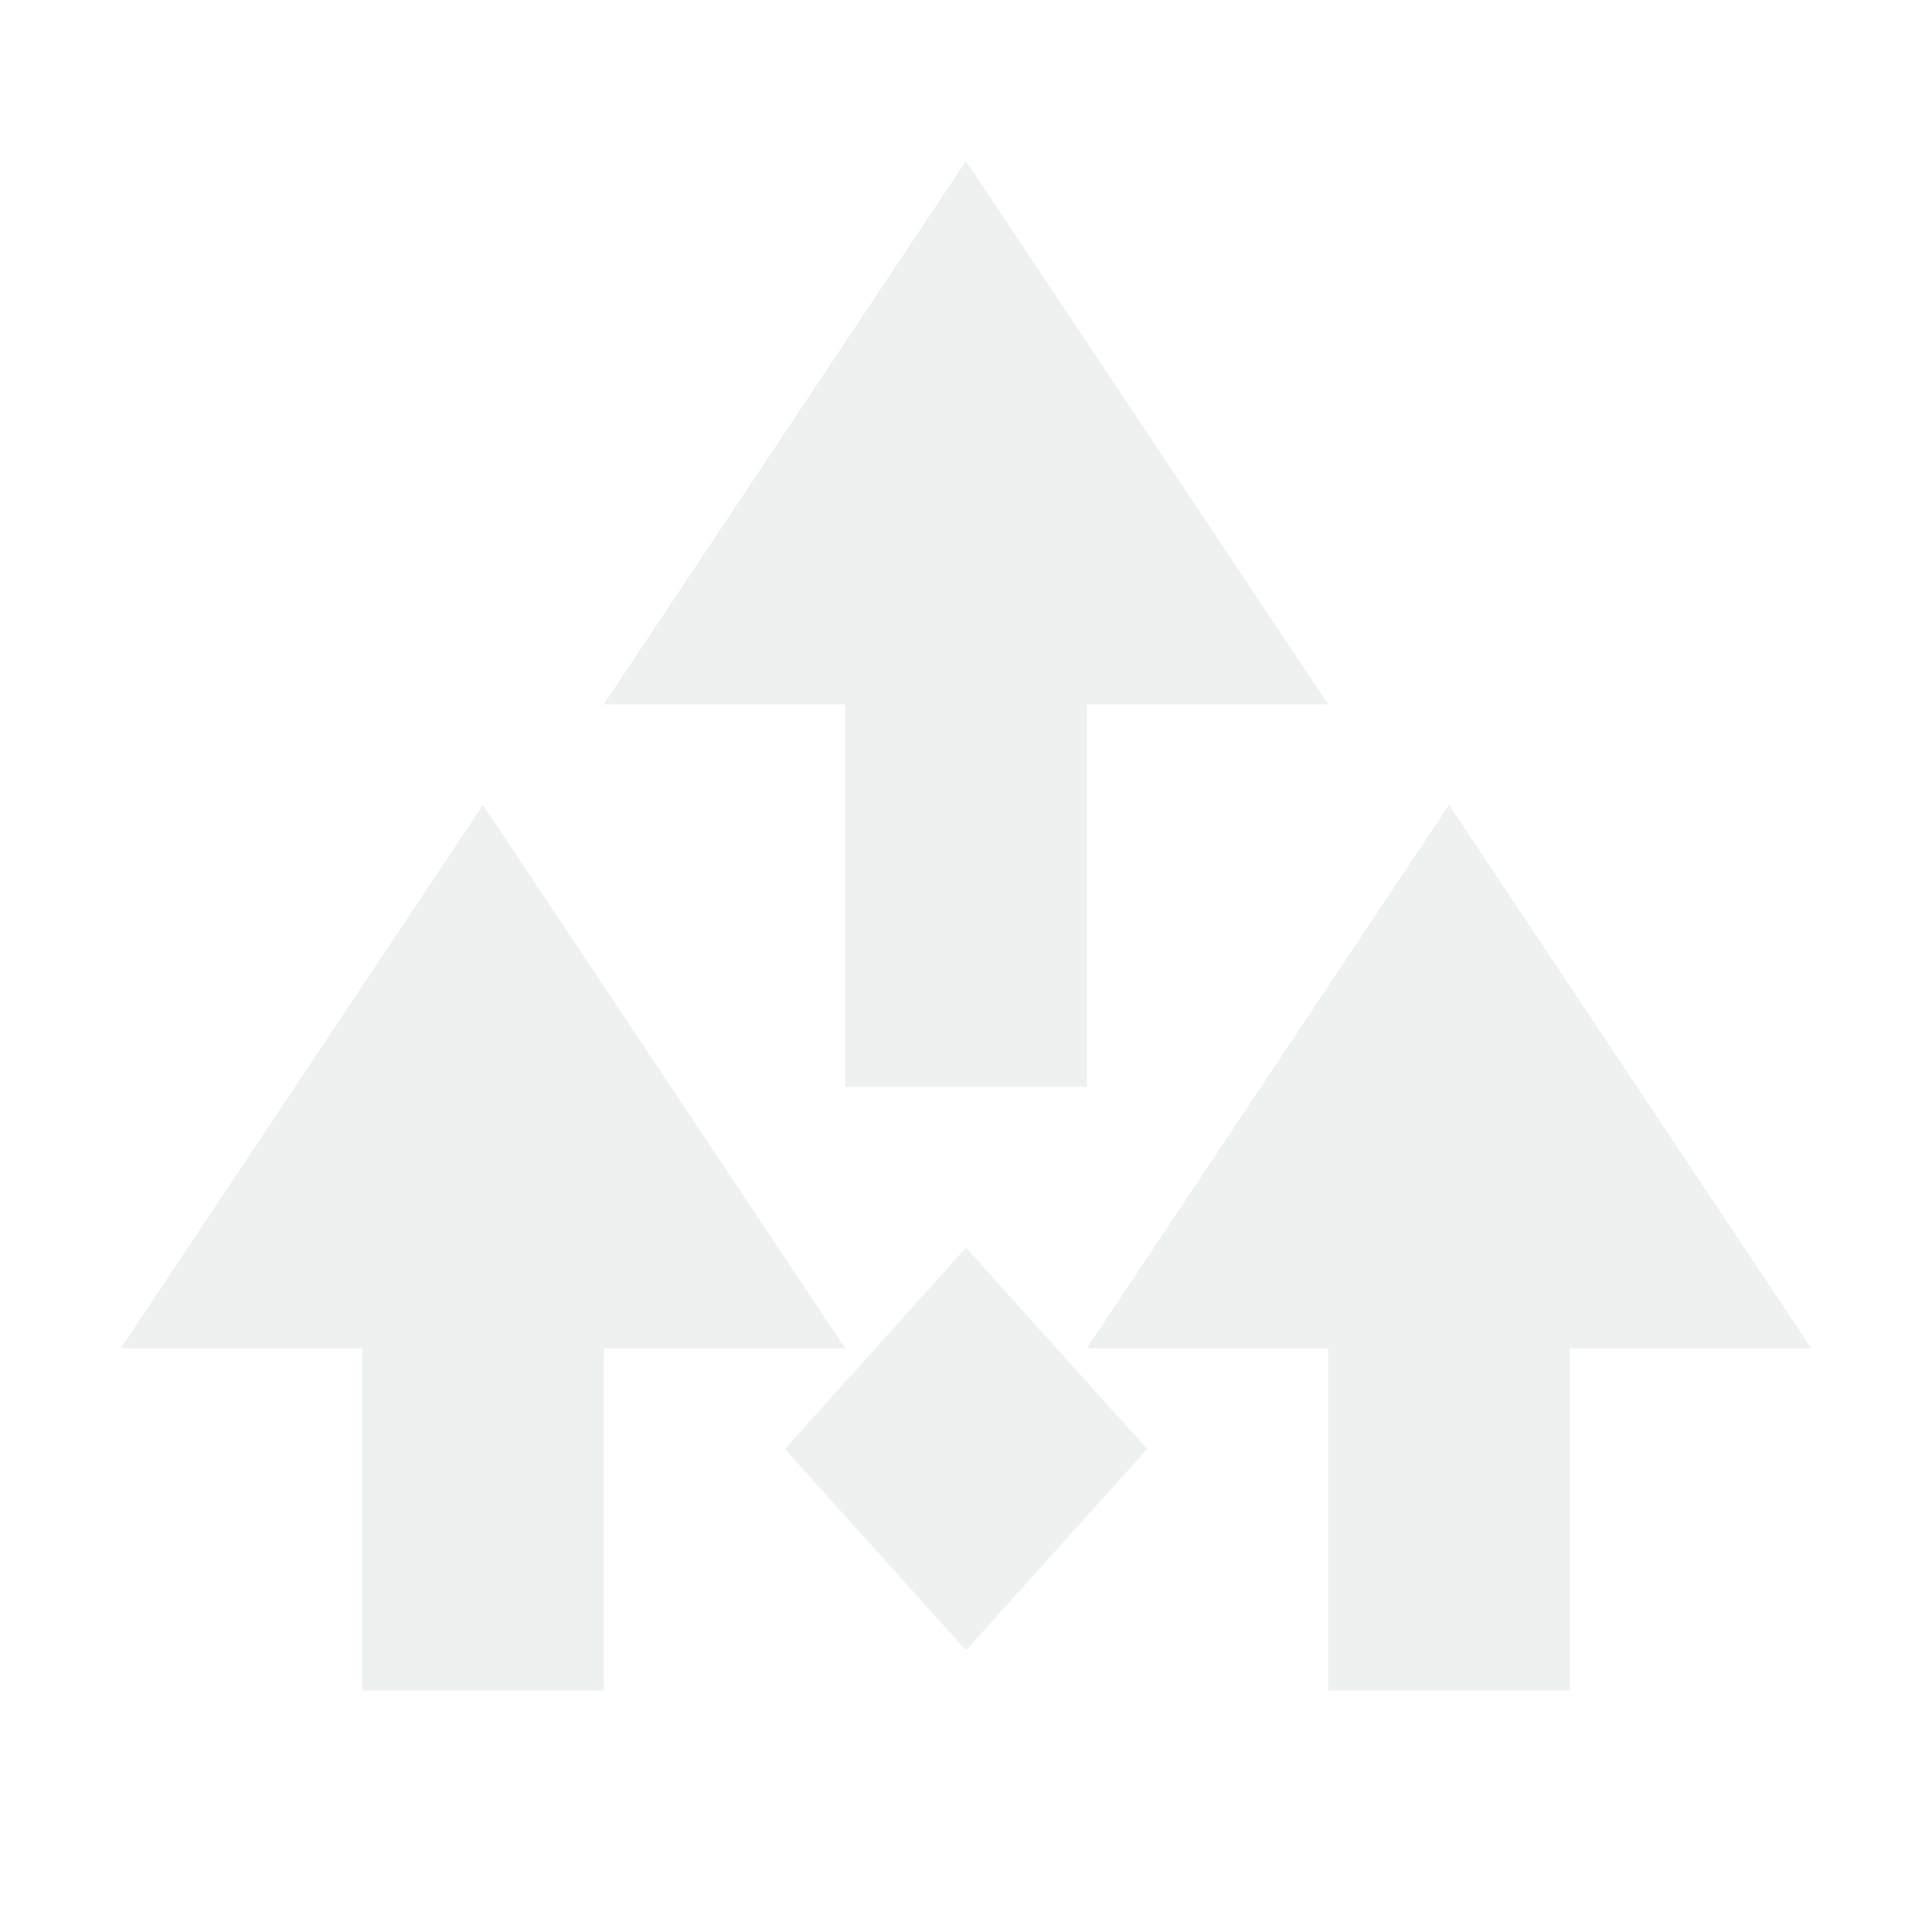
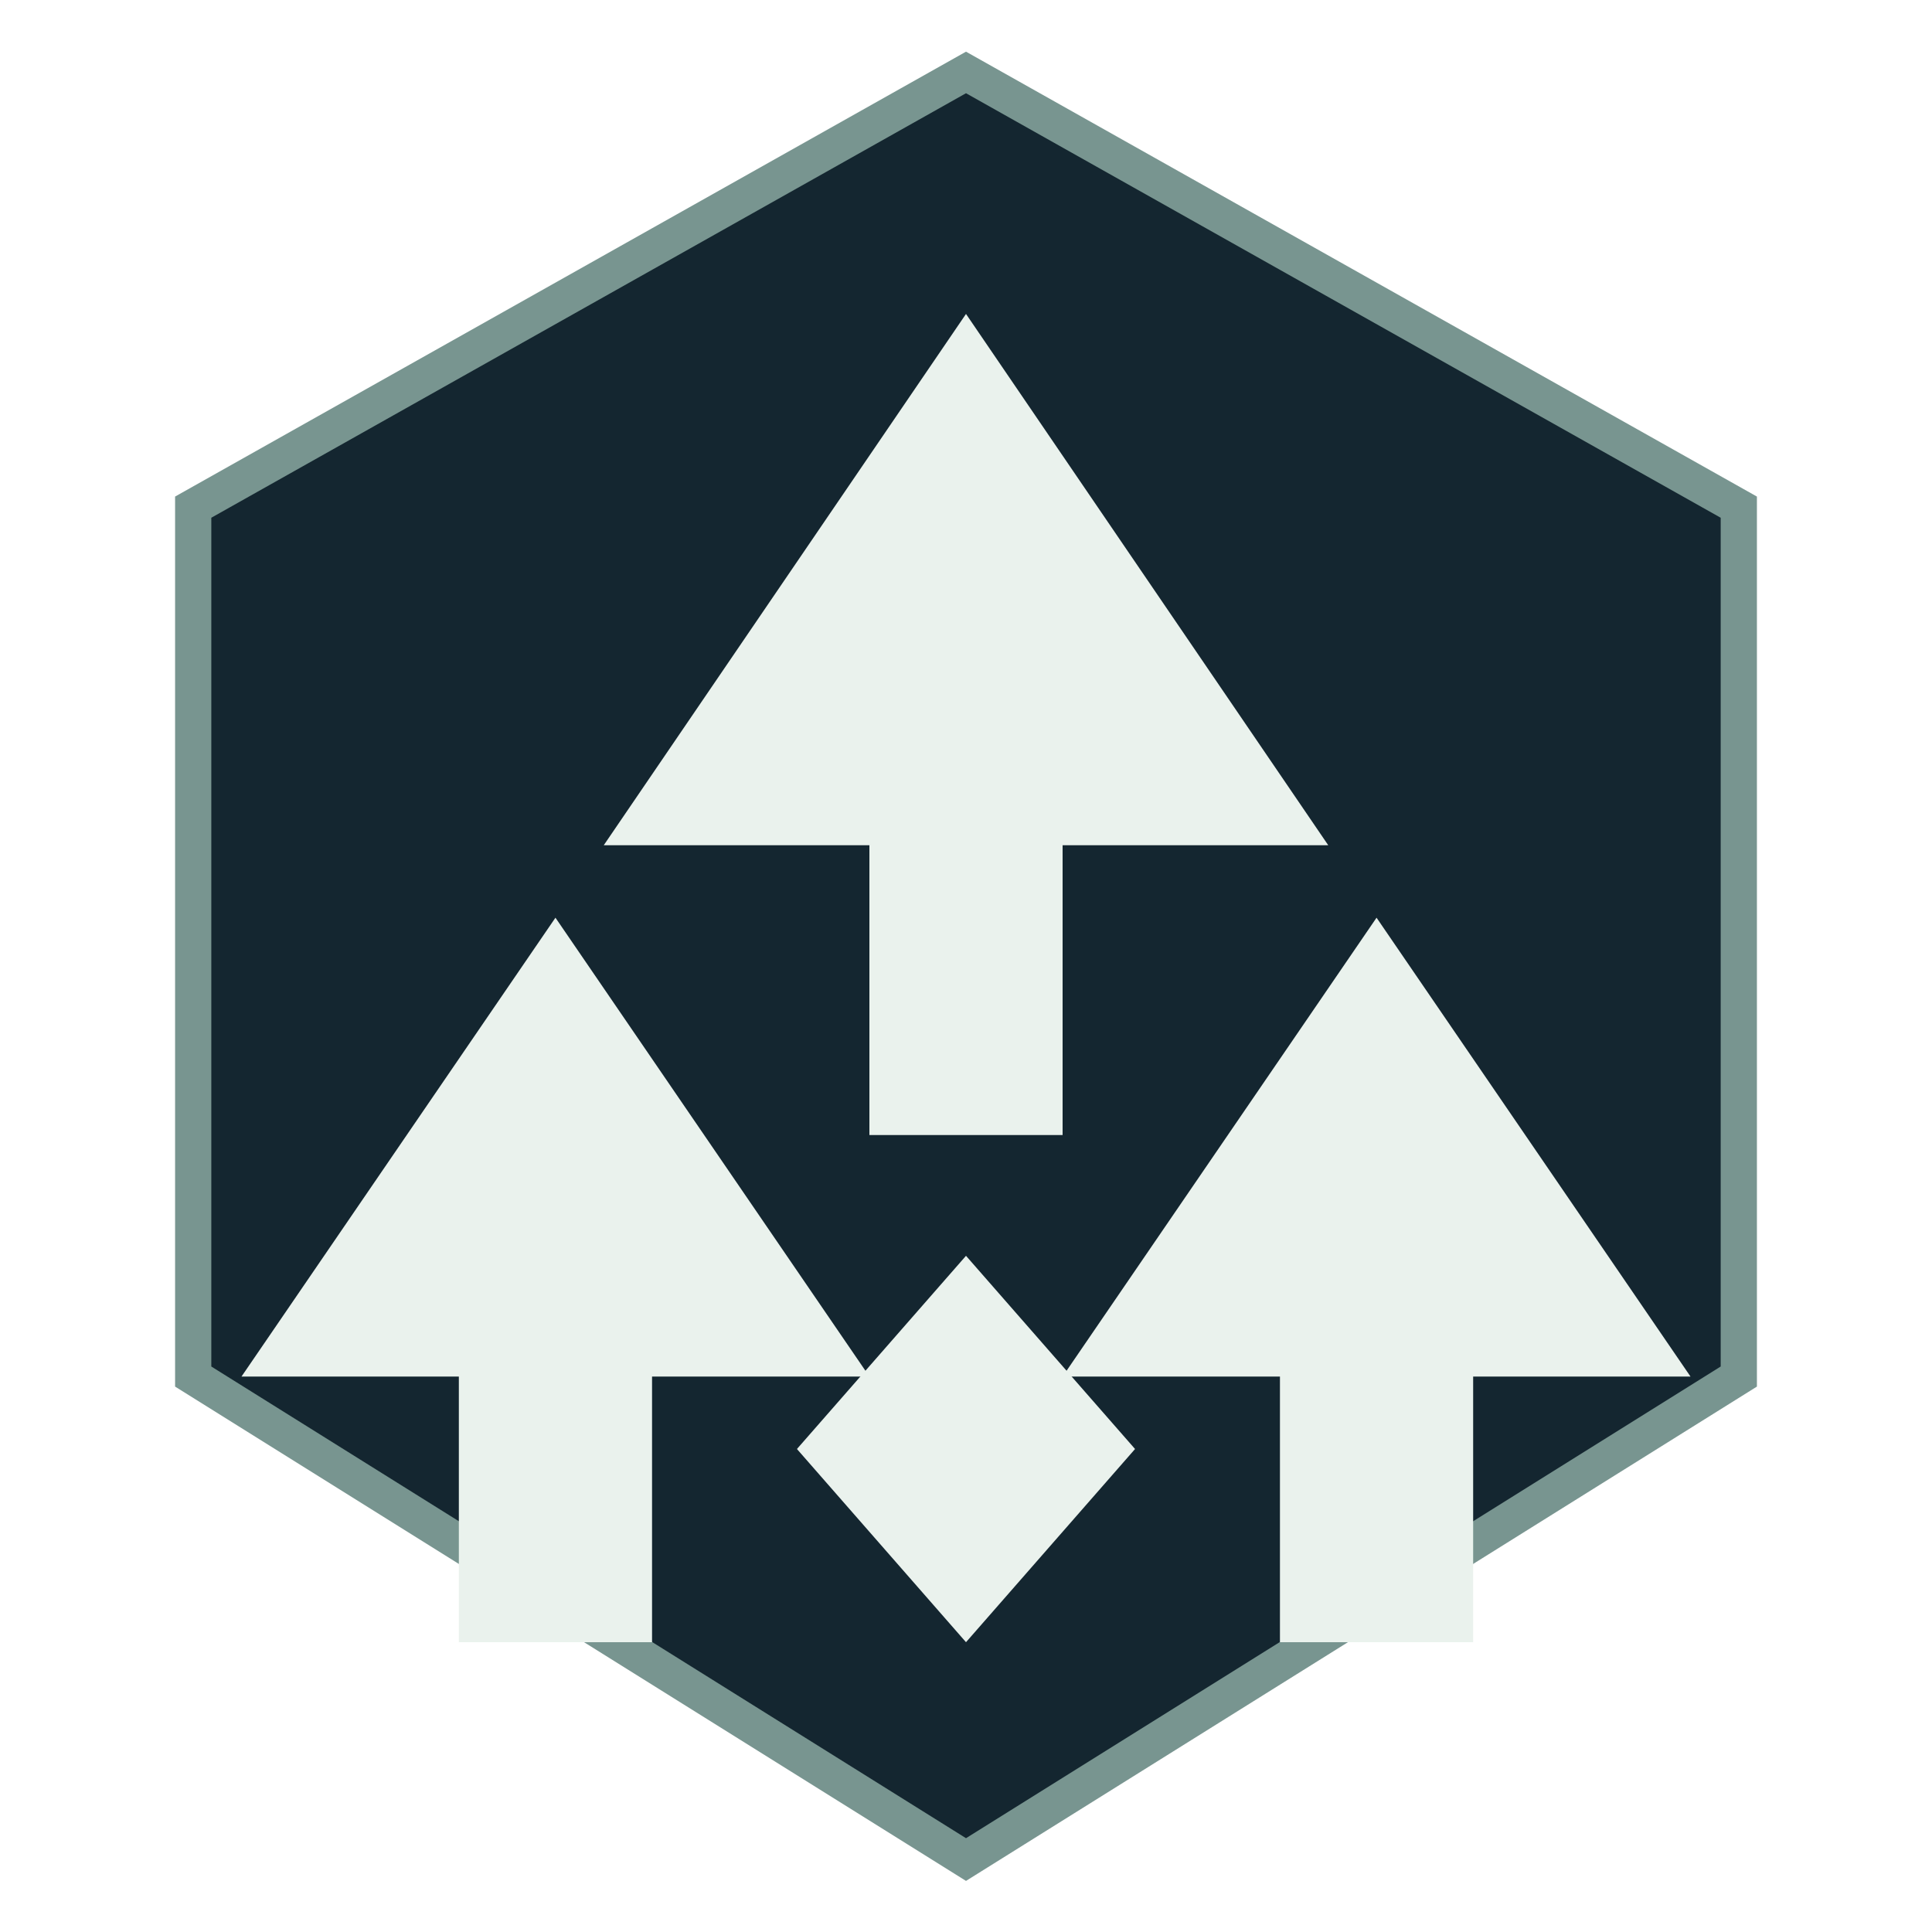
- <svg xmlns="http://www.w3.org/2000/svg" viewBox="0 0 96 96" role="img">
-   <path d="M48 8 66 35H54V54H42V35H30Z" fill="#edf1ef" />
-   <path d="M24 40 42 67H30V84H18V67H6Z" fill="#edf1ef" />
-   <path d="M72 40 90 67H78V84H66V67H54Z" fill="#edf1ef" />
-   <path d="m48 62 9 10-9 10-9-10Z" fill="#edf1ef" />
+ <svg xmlns="http://www.w3.org/2000/svg" viewBox="0 0 80 80" role="img">
+   <path d="M40 3 72 21v36L40 77 8 57V21Z" fill="#142630" stroke="#789590" stroke-width="1.5" />
+   <path d="m40 13 15 22H44v12h-8V35H25Z" fill="#eaf2ed" />
+   <path d="m23 38 13 19h-9v11h-8V57h-9Zm34 0 13 19h-9v11h-8V57h-9Z" fill="#eaf2ed" />
+   <path d="m40 52 7 8-7 8-7-8Z" fill="#eaf2ed" />
</svg>
